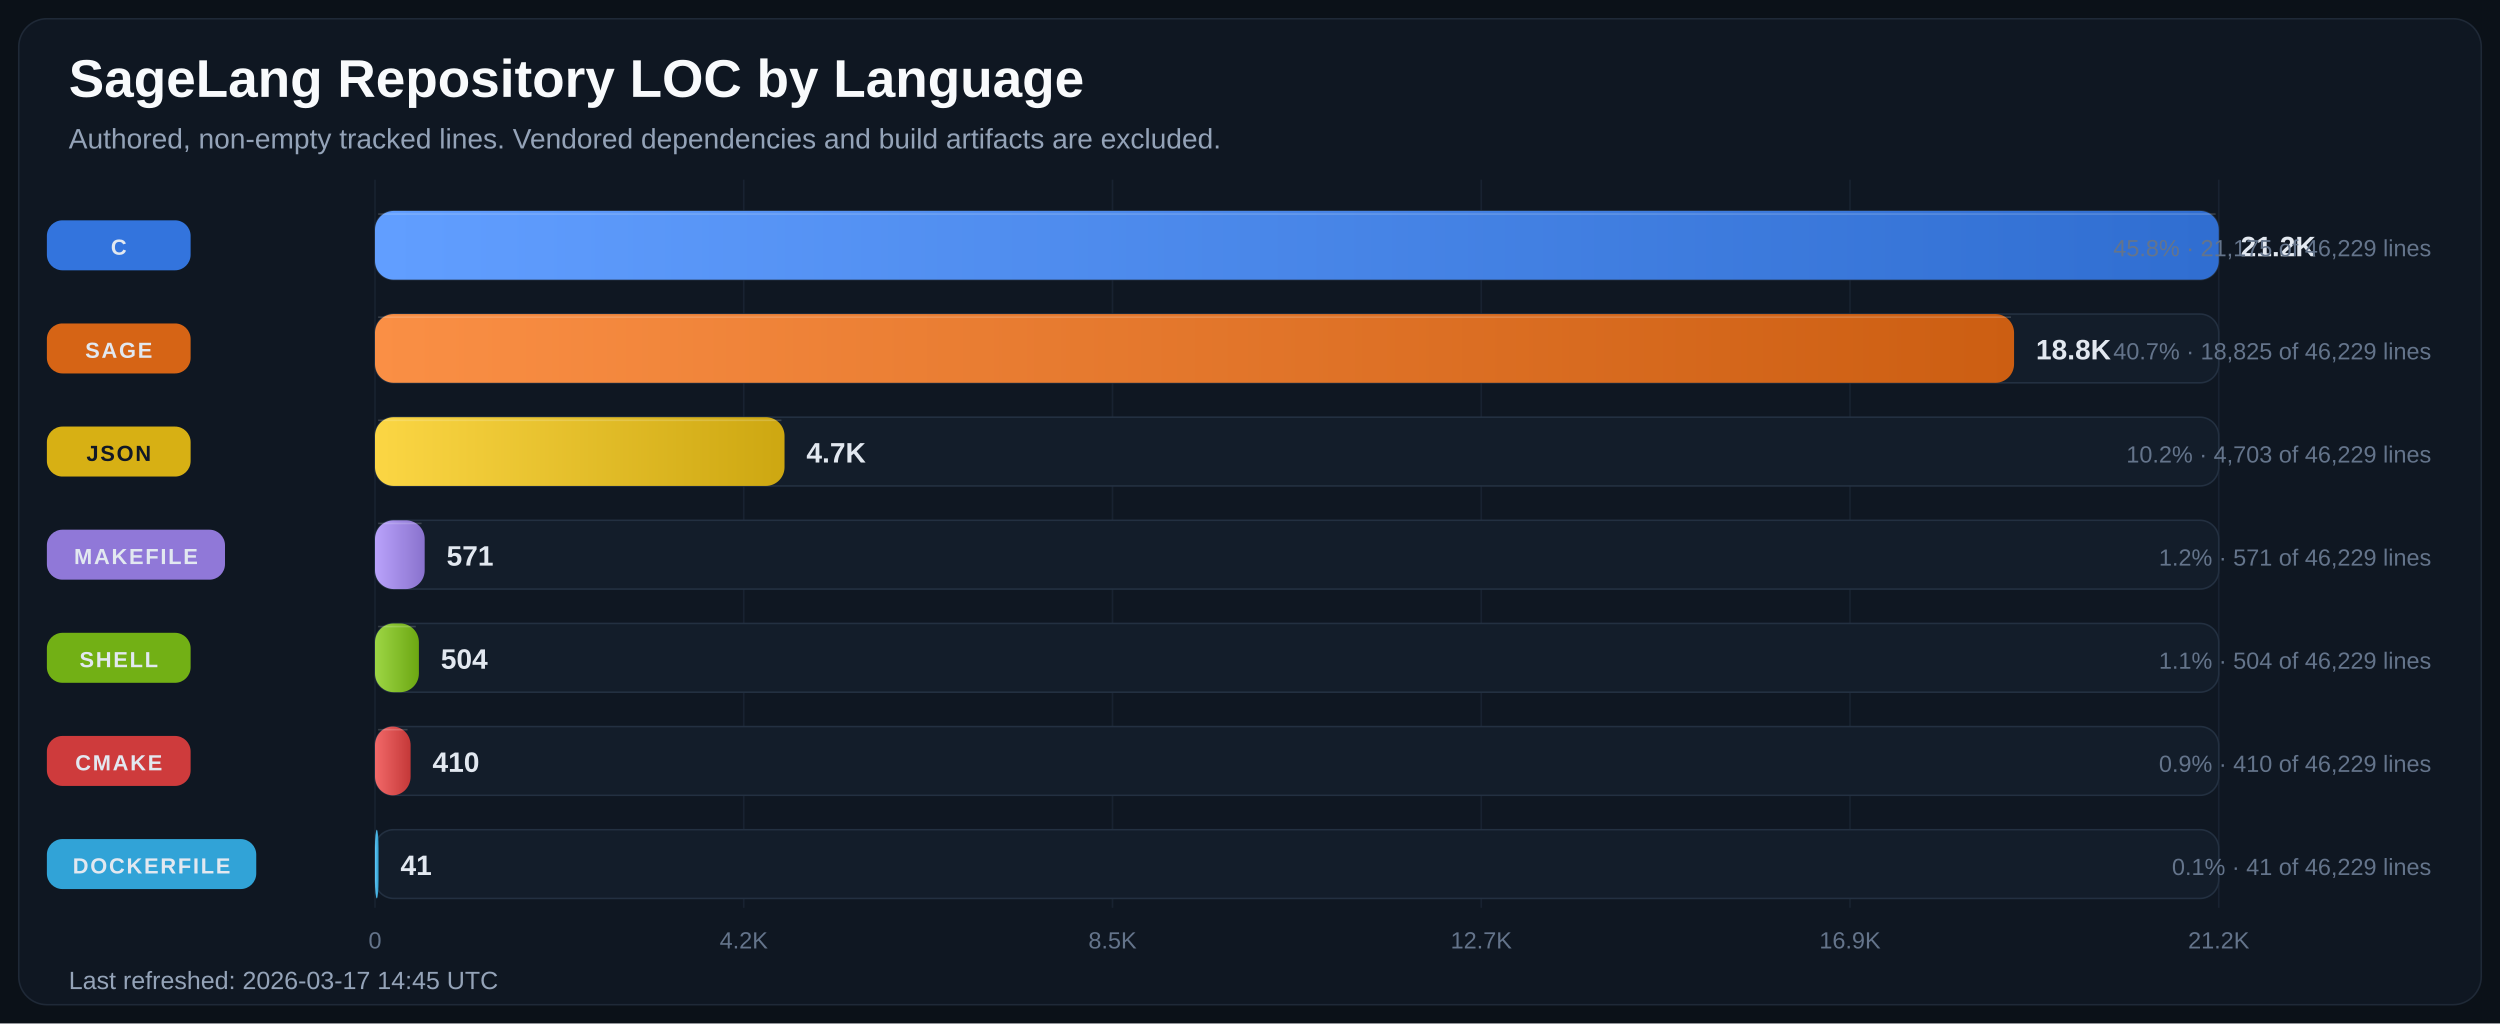
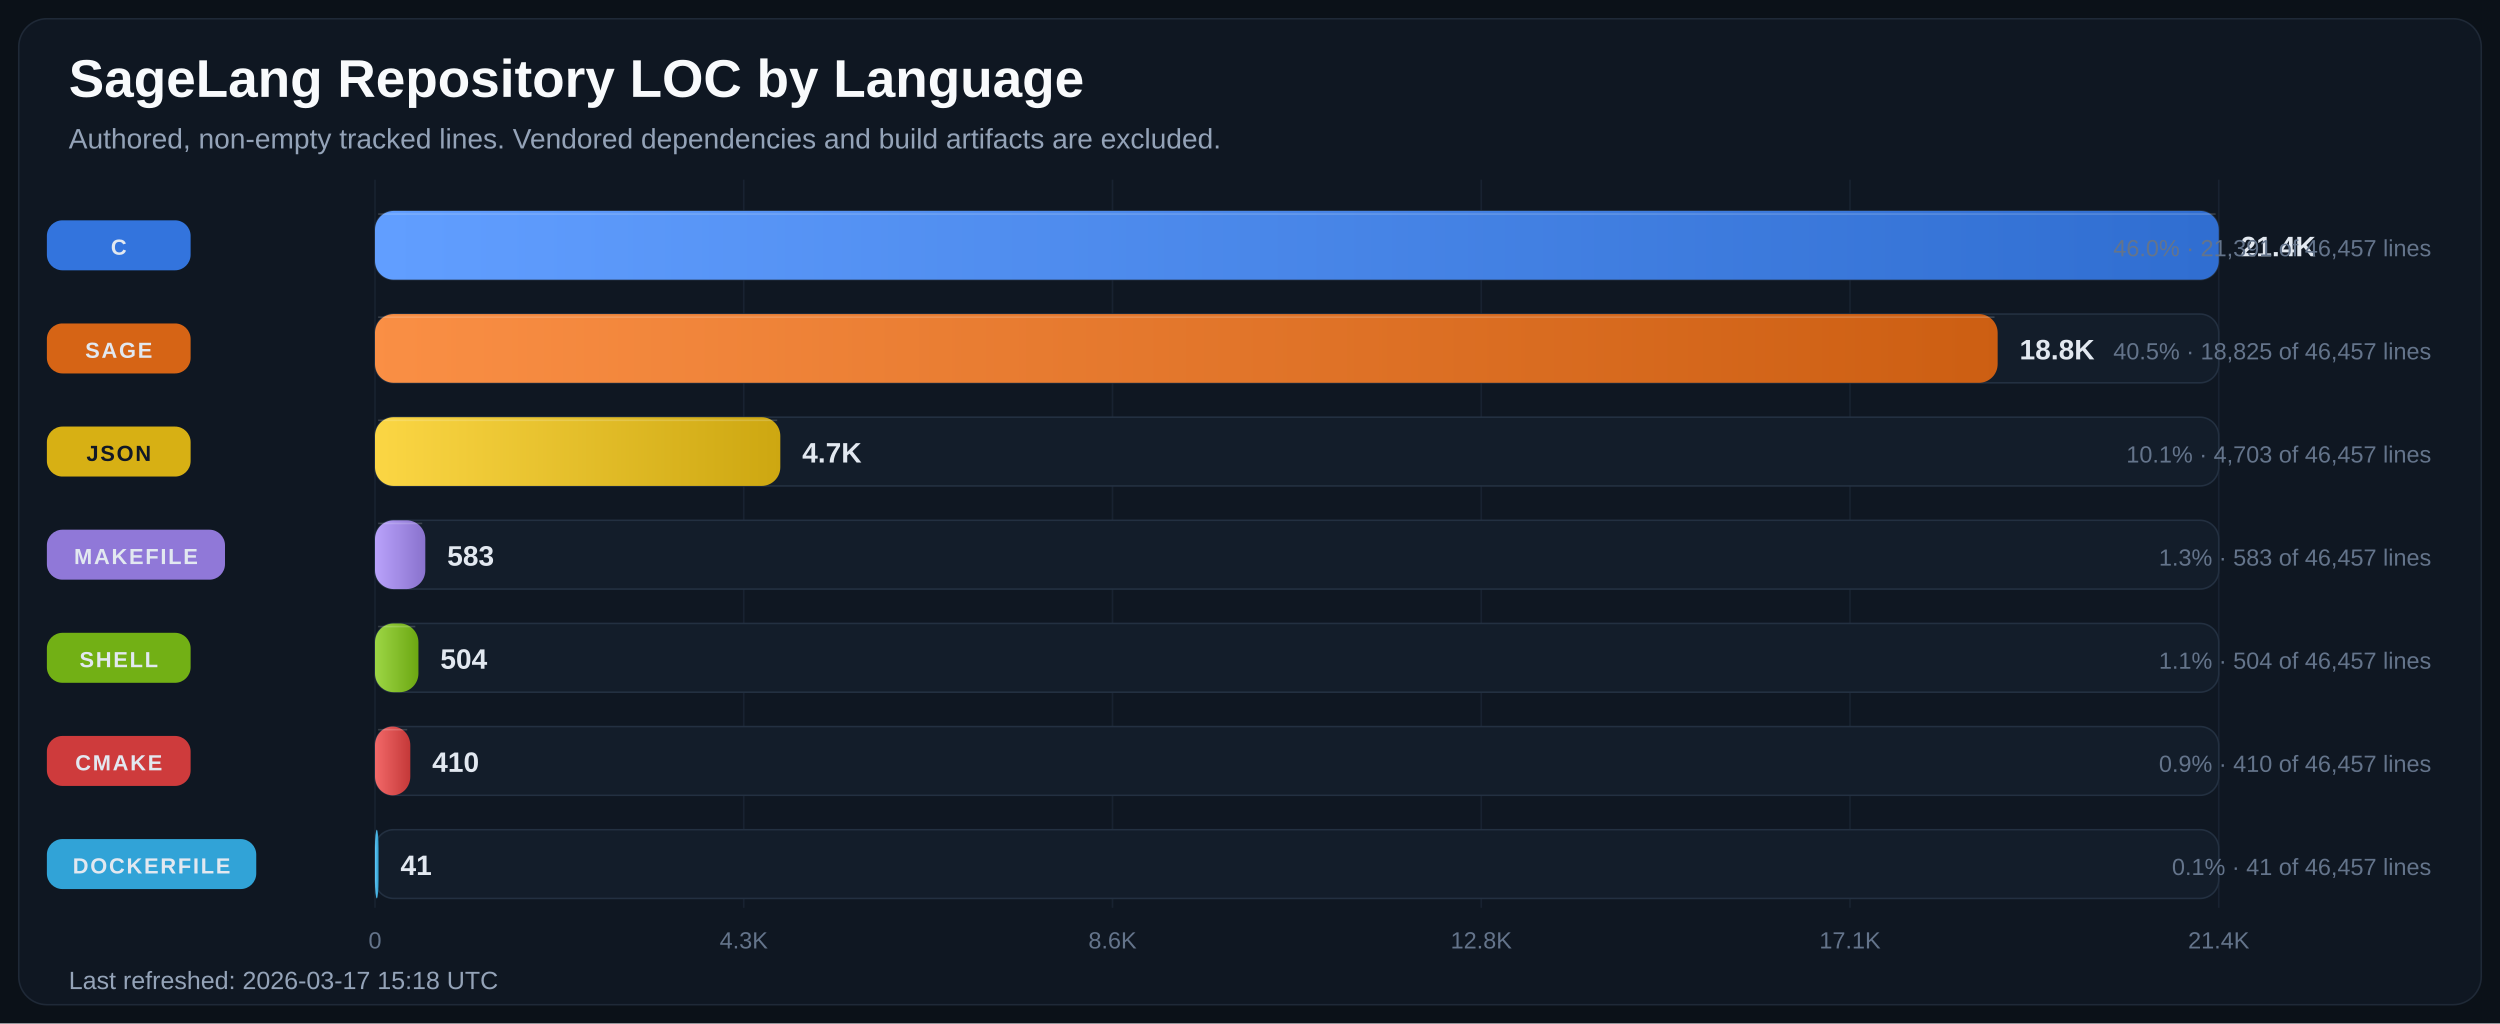
<svg xmlns="http://www.w3.org/2000/svg" width="1600" height="655" viewBox="0 0 1600 655" role="img" aria-labelledby="title desc">
  <defs>
    <linearGradient id="bar-gradient-0" x1="0%" y1="0%" x2="100%" y2="0%">
      <stop offset="0%" stop-color="#619EFF" />
      <stop offset="100%" stop-color="#306ED1" />
    </linearGradient>
    <linearGradient id="bar-gradient-1" x1="0%" y1="0%" x2="100%" y2="0%">
      <stop offset="0%" stop-color="#FA8F45" />
      <stop offset="100%" stop-color="#CC5E12" />
    </linearGradient>
    <linearGradient id="bar-gradient-2" x1="0%" y1="0%" x2="100%" y2="0%">
      <stop offset="0%" stop-color="#FBD644" />
      <stop offset="100%" stop-color="#CDA711" />
    </linearGradient>
    <linearGradient id="bar-gradient-3" x1="0%" y1="0%" x2="100%" y2="0%">
      <stop offset="0%" stop-color="#B9A2FB" />
      <stop offset="100%" stop-color="#8972CD" />
    </linearGradient>
    <linearGradient id="bar-gradient-4" x1="0%" y1="0%" x2="100%" y2="0%">
      <stop offset="0%" stop-color="#9DD645" />
      <stop offset="100%" stop-color="#6CA712" />
    </linearGradient>
    <linearGradient id="bar-gradient-5" x1="0%" y1="0%" x2="100%" y2="0%">
      <stop offset="0%" stop-color="#F26969" />
      <stop offset="100%" stop-color="#C43838" />
    </linearGradient>
    <linearGradient id="bar-gradient-6" x1="0%" y1="0%" x2="100%" y2="0%">
      <stop offset="0%" stop-color="#60CAF9" />
      <stop offset="100%" stop-color="#2E9BCB" />
    </linearGradient>
  </defs>
  <rect width="100%" height="100%" fill="#0B1118" />
  <rect x="12" y="12" width="1576" height="631" rx="18" fill="#0F1722" stroke="#1F2937" />
  <text x="44" y="62" fill="#F8FAFC" font-size="34" font-family="Segoe UI, Arial, sans-serif" font-weight="700">SageLang Repository LOC by Language</text>
  <text x="44" y="95" fill="#94A3B8" font-size="18" font-family="Segoe UI, Arial, sans-serif">Authored, non-empty tracked lines. Vendored dependencies and build artifacts are excluded.</text>
  <line x1="240.0" y1="115" x2="240.0" y2="581" stroke="#182231" stroke-width="1" />
  <text x="240.0" y="607" text-anchor="middle" fill="#64748B" font-size="15" font-family="Segoe UI, Arial, sans-serif">0</text>
  <line x1="476.0" y1="115" x2="476.0" y2="581" stroke="#182231" stroke-width="1" />
-   <text x="476.0" y="607" text-anchor="middle" fill="#64748B" font-size="15" font-family="Segoe UI, Arial, sans-serif">4.2K</text>
+   <text x="476.0" y="607" text-anchor="middle" fill="#64748B" font-size="15" font-family="Segoe UI, Arial, sans-serif">4.3K</text>
  <line x1="712.0" y1="115" x2="712.0" y2="581" stroke="#182231" stroke-width="1" />
-   <text x="712.0" y="607" text-anchor="middle" fill="#64748B" font-size="15" font-family="Segoe UI, Arial, sans-serif">8.5K</text>
+   <text x="712.0" y="607" text-anchor="middle" fill="#64748B" font-size="15" font-family="Segoe UI, Arial, sans-serif">8.6K</text>
  <line x1="948.0" y1="115" x2="948.0" y2="581" stroke="#182231" stroke-width="1" />
-   <text x="948.0" y="607" text-anchor="middle" fill="#64748B" font-size="15" font-family="Segoe UI, Arial, sans-serif">12.7K</text>
+   <text x="948.0" y="607" text-anchor="middle" fill="#64748B" font-size="15" font-family="Segoe UI, Arial, sans-serif">12.8K</text>
  <line x1="1184.0" y1="115" x2="1184.0" y2="581" stroke="#182231" stroke-width="1" />
-   <text x="1184.0" y="607" text-anchor="middle" fill="#64748B" font-size="15" font-family="Segoe UI, Arial, sans-serif">16.9K</text>
+   <text x="1184.0" y="607" text-anchor="middle" fill="#64748B" font-size="15" font-family="Segoe UI, Arial, sans-serif">17.1K</text>
  <line x1="1420.0" y1="115" x2="1420.0" y2="581" stroke="#182231" stroke-width="1" />
-   <text x="1420.0" y="607" text-anchor="middle" fill="#64748B" font-size="15" font-family="Segoe UI, Arial, sans-serif">21.2K</text>
+   <text x="1420.0" y="607" text-anchor="middle" fill="#64748B" font-size="15" font-family="Segoe UI, Arial, sans-serif">21.4K</text>
  <rect x="30" y="141.0" width="92" height="32" rx="10" fill="#3479E6" opacity="0.95" />
  <text x="76.0" y="163.0" text-anchor="middle" fill="#E2E8F0" font-size="14" font-family="Segoe UI, Arial, sans-serif" font-weight="700" letter-spacing="1.1">C</text>
  <rect x="240" y="135" width="1180" height="44" rx="12" fill="#131D2A" stroke="#233041" />
  <rect x="240" y="135" width="1180.0" height="44" rx="12" fill="url(#bar-gradient-0)" />
  <line x1="242.0" y1="137.0" x2="1418.0" y2="137.0" stroke="#F8FAFC" stroke-opacity="0.18" />
-   <text x="1434.0" y="164.0" fill="#E2E8F0" font-size="18" font-family="Segoe UI, Arial, sans-serif" font-weight="700">21.2K</text>
-   <text x="1556" y="164.0" text-anchor="end" fill="#64748B" font-size="15" font-family="Segoe UI, Arial, sans-serif">45.8% · 21,175 of 46,229 lines</text>
+   <text x="1434.0" y="164.0" fill="#E2E8F0" font-size="18" font-family="Segoe UI, Arial, sans-serif" font-weight="700">21.4K</text>
+   <text x="1556" y="164.0" text-anchor="end" fill="#64748B" font-size="15" font-family="Segoe UI, Arial, sans-serif">46.0% · 21,391 of 46,457 lines</text>
  <rect x="30" y="207.0" width="92" height="32" rx="10" fill="#E06814" opacity="0.95" />
  <text x="76.0" y="229.0" text-anchor="middle" fill="#E2E8F0" font-size="14" font-family="Segoe UI, Arial, sans-serif" font-weight="700" letter-spacing="1.1">SAGE</text>
  <rect x="240" y="201" width="1180" height="44" rx="12" fill="#131D2A" stroke="#233041" />
-   <rect x="240" y="201" width="1049.0" height="44" rx="12" fill="url(#bar-gradient-1)" />
-   <line x1="242.0" y1="203.0" x2="1287.0" y2="203.0" stroke="#F8FAFC" stroke-opacity="0.18" />
-   <text x="1303.0" y="230.0" fill="#E2E8F0" font-size="18" font-family="Segoe UI, Arial, sans-serif" font-weight="700">18.8K</text>
-   <text x="1556" y="230.0" text-anchor="end" fill="#64748B" font-size="15" font-family="Segoe UI, Arial, sans-serif">40.7% · 18,825 of 46,229 lines</text>
+   <rect x="240" y="201" width="1038.5" height="44" rx="12" fill="url(#bar-gradient-1)" />
+   <line x1="242.0" y1="203.0" x2="1276.5" y2="203.0" stroke="#F8FAFC" stroke-opacity="0.18" />
+   <text x="1292.5" y="230.0" fill="#E2E8F0" font-size="18" font-family="Segoe UI, Arial, sans-serif" font-weight="700">18.8K</text>
+   <text x="1556" y="230.0" text-anchor="end" fill="#64748B" font-size="15" font-family="Segoe UI, Arial, sans-serif">40.5% · 18,825 of 46,457 lines</text>
  <rect x="30" y="273.0" width="92" height="32" rx="10" fill="#E1B813" opacity="0.95" />
  <text x="76.0" y="295.0" text-anchor="middle" fill="#111827" font-size="14" font-family="Segoe UI, Arial, sans-serif" font-weight="700" letter-spacing="1.1">JSON</text>
  <rect x="240" y="267" width="1180" height="44" rx="12" fill="#131D2A" stroke="#233041" />
-   <rect x="240" y="267" width="262.1" height="44" rx="12" fill="url(#bar-gradient-2)" />
-   <line x1="242.0" y1="269.0" x2="500.1" y2="269.0" stroke="#F8FAFC" stroke-opacity="0.18" />
-   <text x="516.1" y="296.0" fill="#E2E8F0" font-size="18" font-family="Segoe UI, Arial, sans-serif" font-weight="700">4.7K</text>
-   <text x="1556" y="296.0" text-anchor="end" fill="#64748B" font-size="15" font-family="Segoe UI, Arial, sans-serif">10.2% · 4,703 of 46,229 lines</text>
+   <rect x="240" y="267" width="259.4" height="44" rx="12" fill="url(#bar-gradient-2)" />
+   <line x1="242.0" y1="269.0" x2="497.4" y2="269.0" stroke="#F8FAFC" stroke-opacity="0.18" />
+   <text x="513.4" y="296.0" fill="#E2E8F0" font-size="18" font-family="Segoe UI, Arial, sans-serif" font-weight="700">4.7K</text>
+   <text x="1556" y="296.0" text-anchor="end" fill="#64748B" font-size="15" font-family="Segoe UI, Arial, sans-serif">10.1% · 4,703 of 46,457 lines</text>
  <rect x="30" y="339.0" width="114" height="32" rx="10" fill="#967DE1" opacity="0.95" />
  <text x="87.0" y="361.0" text-anchor="middle" fill="#E2E8F0" font-size="14" font-family="Segoe UI, Arial, sans-serif" font-weight="700" letter-spacing="1.1">MAKEFILE</text>
  <rect x="240" y="333" width="1180" height="44" rx="12" fill="#131D2A" stroke="#233041" />
-   <rect x="240" y="333" width="31.8" height="44" rx="12" fill="url(#bar-gradient-3)" />
-   <line x1="242.0" y1="335.0" x2="269.8" y2="335.0" stroke="#F8FAFC" stroke-opacity="0.18" />
-   <text x="285.8" y="362.0" fill="#E2E8F0" font-size="18" font-family="Segoe UI, Arial, sans-serif" font-weight="700">571</text>
-   <text x="1556" y="362.0" text-anchor="end" fill="#64748B" font-size="15" font-family="Segoe UI, Arial, sans-serif">1.2% · 571 of 46,229 lines</text>
+   <rect x="240" y="333" width="32.2" height="44" rx="12" fill="url(#bar-gradient-3)" />
+   <line x1="242.0" y1="335.0" x2="270.2" y2="335.0" stroke="#F8FAFC" stroke-opacity="0.18" />
+   <text x="286.2" y="362.0" fill="#E2E8F0" font-size="18" font-family="Segoe UI, Arial, sans-serif" font-weight="700">583</text>
+   <text x="1556" y="362.0" text-anchor="end" fill="#64748B" font-size="15" font-family="Segoe UI, Arial, sans-serif">1.3% · 583 of 46,457 lines</text>
  <rect x="30" y="405.0" width="92" height="32" rx="10" fill="#77B814" opacity="0.95" />
  <text x="76.0" y="427.0" text-anchor="middle" fill="#E2E8F0" font-size="14" font-family="Segoe UI, Arial, sans-serif" font-weight="700" letter-spacing="1.1">SHELL</text>
  <rect x="240" y="399" width="1180" height="44" rx="12" fill="#131D2A" stroke="#233041" />
-   <rect x="240" y="399" width="28.1" height="44" rx="12" fill="url(#bar-gradient-4)" />
-   <line x1="242.0" y1="401.0" x2="266.1" y2="401.0" stroke="#F8FAFC" stroke-opacity="0.18" />
-   <text x="282.1" y="428.0" fill="#E2E8F0" font-size="18" font-family="Segoe UI, Arial, sans-serif" font-weight="700">504</text>
-   <text x="1556" y="428.0" text-anchor="end" fill="#64748B" font-size="15" font-family="Segoe UI, Arial, sans-serif">1.1% · 504 of 46,229 lines</text>
+   <rect x="240" y="399" width="27.8" height="44" rx="12" fill="url(#bar-gradient-4)" />
+   <line x1="242.0" y1="401.0" x2="265.8" y2="401.0" stroke="#F8FAFC" stroke-opacity="0.18" />
+   <text x="281.8" y="428.0" fill="#E2E8F0" font-size="18" font-family="Segoe UI, Arial, sans-serif" font-weight="700">504</text>
+   <text x="1556" y="428.0" text-anchor="end" fill="#64748B" font-size="15" font-family="Segoe UI, Arial, sans-serif">1.1% · 504 of 46,457 lines</text>
  <rect x="30" y="471.0" width="92" height="32" rx="10" fill="#D73D3D" opacity="0.95" />
  <text x="76.0" y="493.0" text-anchor="middle" fill="#E2E8F0" font-size="14" font-family="Segoe UI, Arial, sans-serif" font-weight="700" letter-spacing="1.1">CMAKE</text>
  <rect x="240" y="465" width="1180" height="44" rx="12" fill="#131D2A" stroke="#233041" />
-   <rect x="240" y="465" width="22.8" height="44" rx="12" fill="url(#bar-gradient-5)" />
-   <line x1="242.0" y1="467.0" x2="260.8" y2="467.0" stroke="#F8FAFC" stroke-opacity="0.18" />
-   <text x="276.8" y="494.0" fill="#E2E8F0" font-size="18" font-family="Segoe UI, Arial, sans-serif" font-weight="700">410</text>
-   <text x="1556" y="494.0" text-anchor="end" fill="#64748B" font-size="15" font-family="Segoe UI, Arial, sans-serif">0.9% · 410 of 46,229 lines</text>
+   <rect x="240" y="465" width="22.6" height="44" rx="12" fill="url(#bar-gradient-5)" />
+   <line x1="242.0" y1="467.0" x2="260.6" y2="467.0" stroke="#F8FAFC" stroke-opacity="0.18" />
+   <text x="276.6" y="494.0" fill="#E2E8F0" font-size="18" font-family="Segoe UI, Arial, sans-serif" font-weight="700">410</text>
+   <text x="1556" y="494.0" text-anchor="end" fill="#64748B" font-size="15" font-family="Segoe UI, Arial, sans-serif">0.9% · 410 of 46,457 lines</text>
  <rect x="30" y="537.0" width="134" height="32" rx="10" fill="#32AADF" opacity="0.95" />
  <text x="97.0" y="559.0" text-anchor="middle" fill="#E2E8F0" font-size="14" font-family="Segoe UI, Arial, sans-serif" font-weight="700" letter-spacing="1.1">DOCKERFILE</text>
  <rect x="240" y="531" width="1180" height="44" rx="12" fill="#131D2A" stroke="#233041" />
  <rect x="240" y="531" width="2.3" height="44" rx="12" fill="url(#bar-gradient-6)" />
  <line x1="242.0" y1="533.0" x2="242.0" y2="533.0" stroke="#F8FAFC" stroke-opacity="0.18" />
  <text x="256.3" y="560.0" fill="#E2E8F0" font-size="18" font-family="Segoe UI, Arial, sans-serif" font-weight="700">41</text>
-   <text x="1556" y="560.0" text-anchor="end" fill="#64748B" font-size="15" font-family="Segoe UI, Arial, sans-serif">0.1% · 41 of 46,229 lines</text>
-   <text x="44" y="633" fill="#94A3B8" font-size="16" font-family="Segoe UI, Arial, sans-serif">Last refreshed: 2026-03-17 14:45 UTC</text>
+   <text x="1556" y="560.0" text-anchor="end" fill="#64748B" font-size="15" font-family="Segoe UI, Arial, sans-serif">0.1% · 41 of 46,457 lines</text>
+   <text x="44" y="633" fill="#94A3B8" font-size="16" font-family="Segoe UI, Arial, sans-serif">Last refreshed: 2026-03-17 15:18 UTC</text>
</svg>
